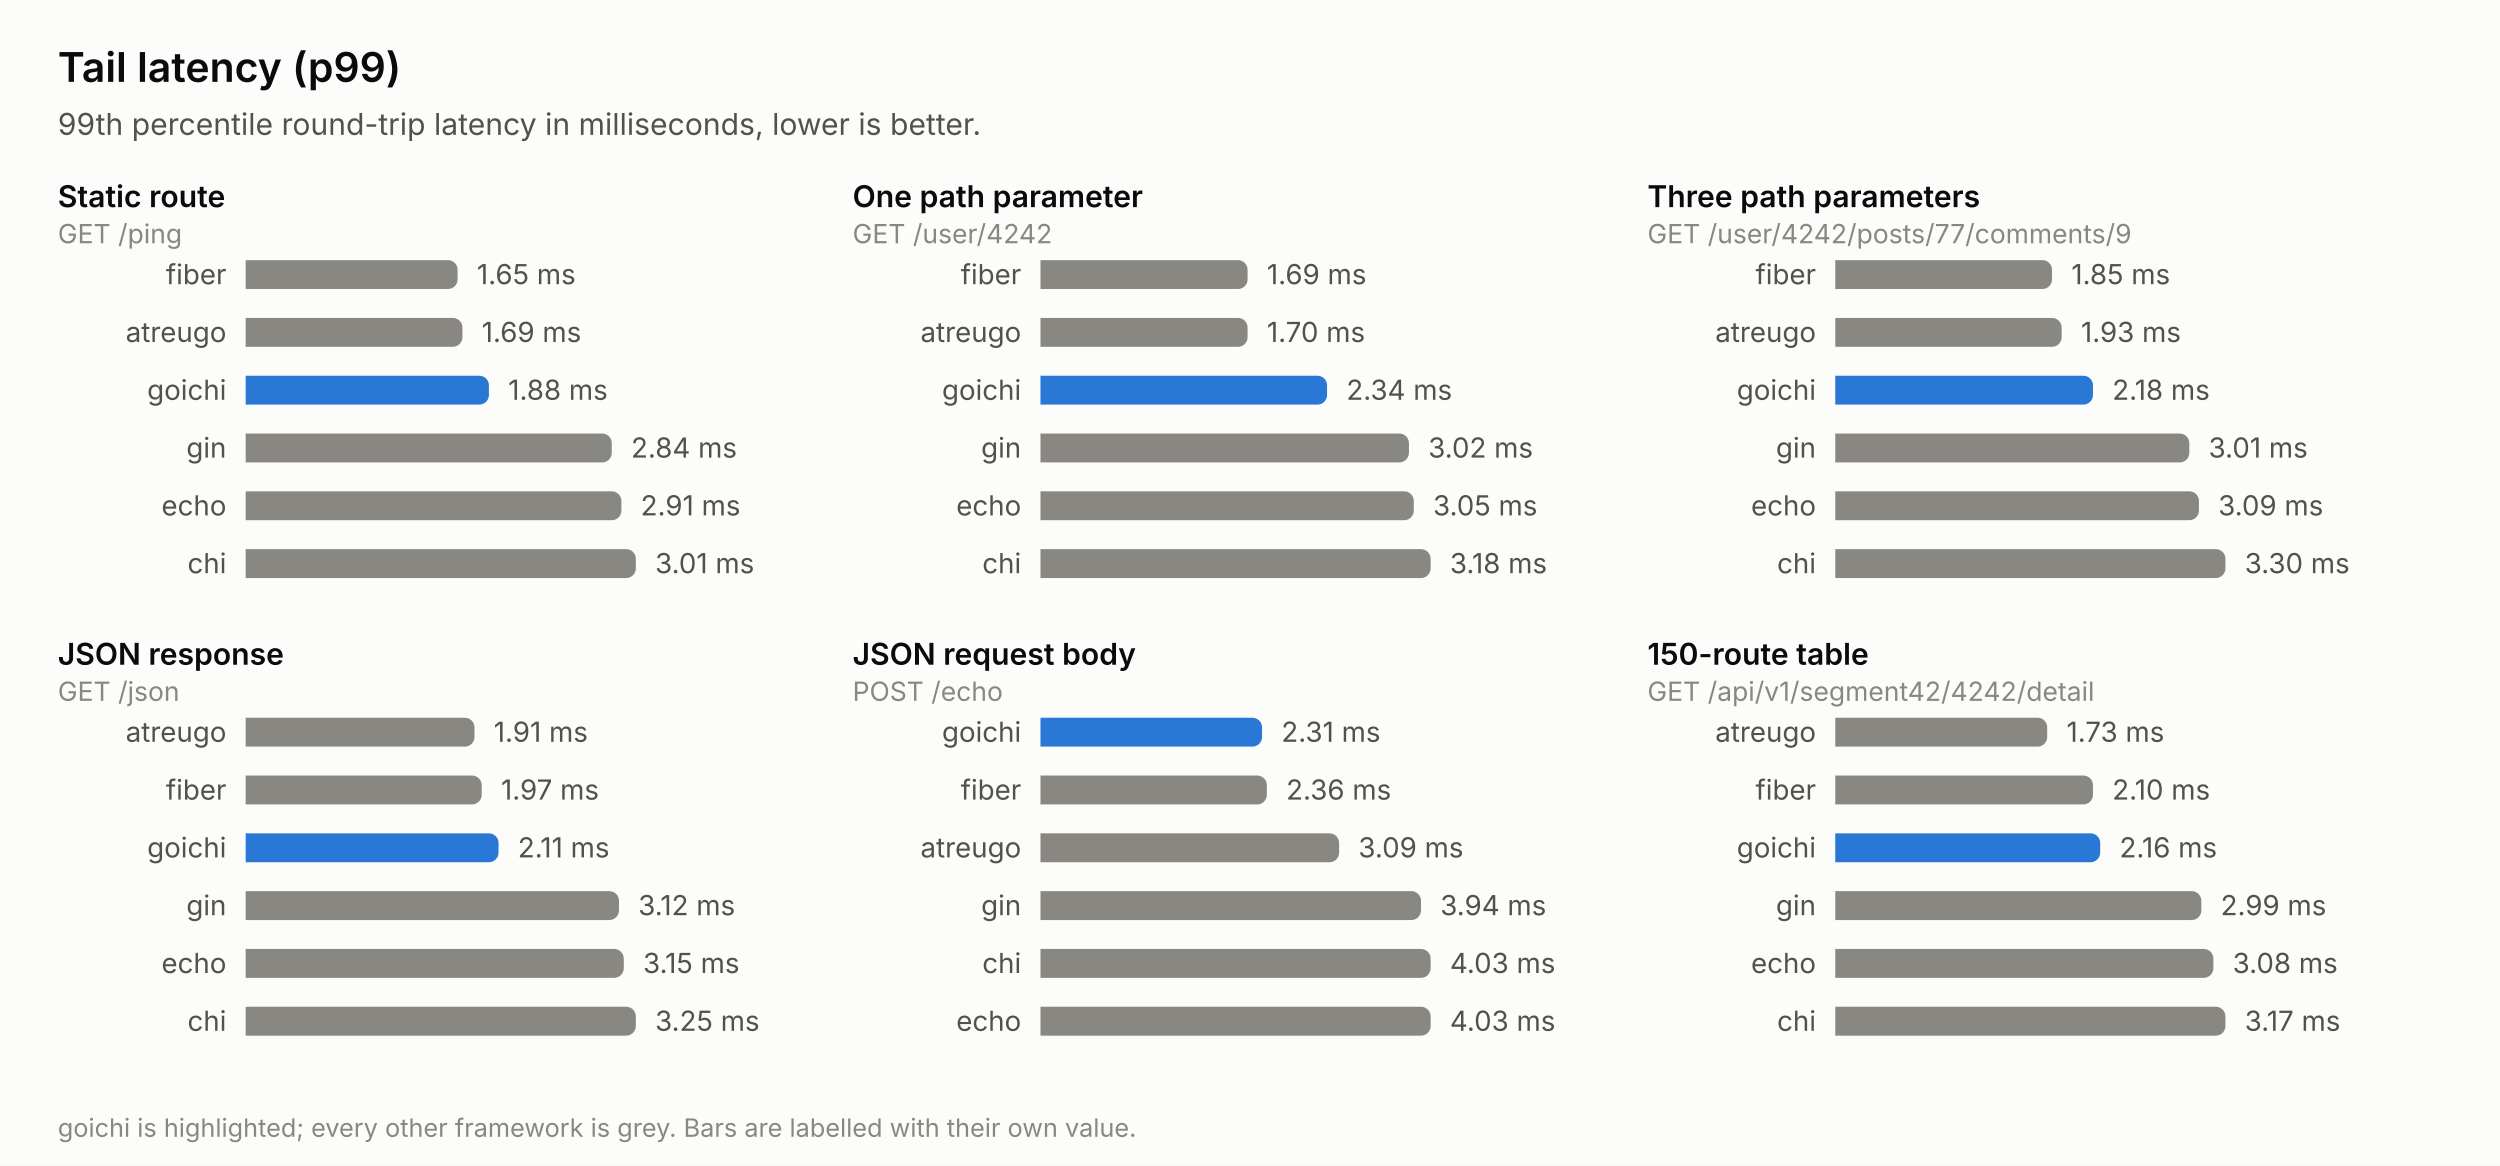
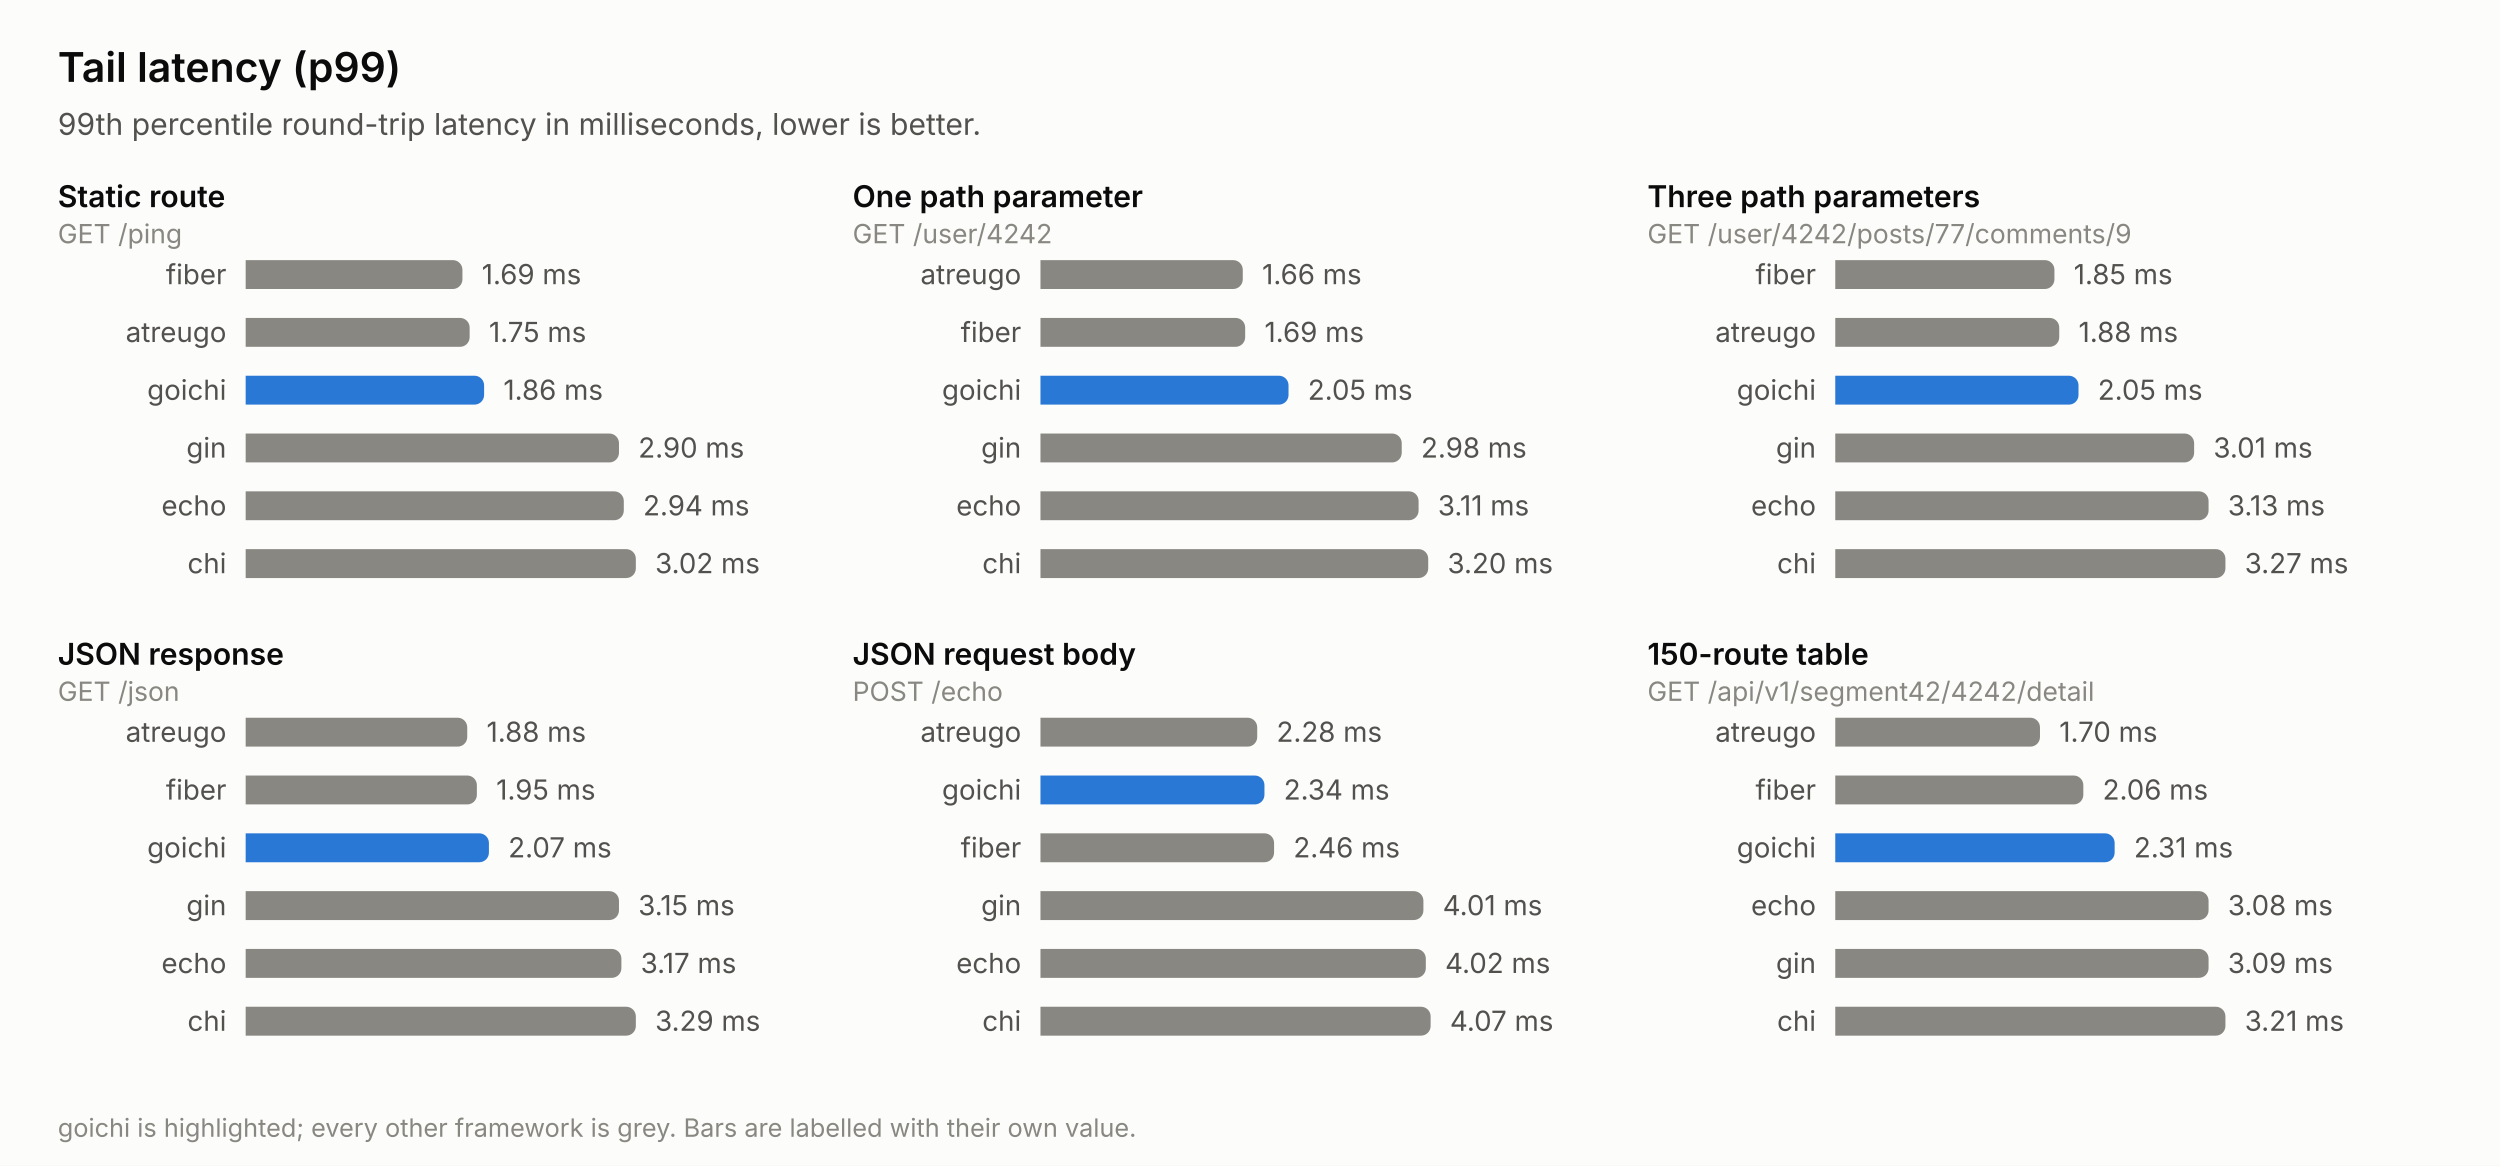
<svg xmlns="http://www.w3.org/2000/svg" width="1038" height="484" viewBox="0 0 1038 484" role="img" aria-label="Tail latency (p99)">
  <style>
    .gb-surface { fill: #fcfcfb; }
    .gb-title { font: 600 17px system-ui, -apple-system, "Segoe UI", sans-serif; fill: #0b0b0b; }
    .gb-subtitle { font: 400 12.5px system-ui, -apple-system, "Segoe UI", sans-serif; fill: #52514e; }
    .gb-panel-title { font: 600 12.5px system-ui, -apple-system, "Segoe UI", sans-serif; fill: #0b0b0b; }
    .gb-panel-note { font: 400 11px system-ui, -apple-system, "Segoe UI", sans-serif; fill: #898781; }
    .gb-row-label { font: 400 11.5px system-ui, -apple-system, "Segoe UI", sans-serif; fill: #52514e; text-anchor: end; }
    .gb-row-value { font: 400 11.5px system-ui, -apple-system, "Segoe UI", sans-serif; fill: #52514e; font-variant-numeric: tabular-nums; }
    .gb-row-missing { font: 400 11.5px system-ui, -apple-system, "Segoe UI", sans-serif; fill: #898781; }
    .gb-footnote { font: 400 10.5px system-ui, -apple-system, "Segoe UI", sans-serif; fill: #898781; }
    .gb-bar { fill: #898781; }
    .gb-bar.gb-accent { fill: #2a78d6; }
    @media (prefers-color-scheme: dark) {
      .gb-surface { fill: #1a1a19; }
      .gb-title { fill: #ffffff; }
      .gb-subtitle, .gb-row-label, .gb-row-value { fill: #c3c2b7; }
      .gb-panel-title { fill: #ffffff; }
      .gb-bar.gb-accent { fill: #3987e5; }
    }
  </style>
  <rect width="1038" height="484" class="gb-surface" />
  <text x="24" y="34" class="gb-title">Tail latency (p99)</text>
  <text x="24" y="56" class="gb-subtitle">99th percentile round-trip latency in milliseconds, lower is better.</text>
  <text x="24" y="86" class="gb-panel-title">Static route</text>
  <text x="24" y="101" class="gb-panel-note">GET /ping</text>
  <text x="94" y="118" class="gb-row-label">fiber</text>
-   <path d="M102 108 H186 a4 4 0 0 1 4 4 V116 a4 4 0 0 1 -4 4 H102 Z" class="gb-bar" />
-   <text x="198" y="118" class="gb-row-value">1.65 ms</text>
+   <path d="M102 108 H188 a4 4 0 0 1 4 4 V116 a4 4 0 0 1 -4 4 H102 Z" class="gb-bar" />
+   <text x="200" y="118" class="gb-row-value">1.69 ms</text>
  <text x="94" y="142" class="gb-row-label">atreugo</text>
-   <path d="M102 132 H188 a4 4 0 0 1 4 4 V140 a4 4 0 0 1 -4 4 H102 Z" class="gb-bar" />
-   <text x="200" y="142" class="gb-row-value">1.69 ms</text>
+   <path d="M102 132 H191 a4 4 0 0 1 4 4 V140 a4 4 0 0 1 -4 4 H102 Z" class="gb-bar" />
+   <text x="203" y="142" class="gb-row-value">1.75 ms</text>
  <text x="94" y="166" class="gb-row-label">goichi</text>
-   <path d="M102 156 H199 a4 4 0 0 1 4 4 V164 a4 4 0 0 1 -4 4 H102 Z" class="gb-bar gb-accent" />
-   <text x="211" y="166" class="gb-row-value">1.88 ms</text>
+   <path d="M102 156 H197 a4 4 0 0 1 4 4 V164 a4 4 0 0 1 -4 4 H102 Z" class="gb-bar gb-accent" />
+   <text x="209" y="166" class="gb-row-value">1.86 ms</text>
  <text x="94" y="190" class="gb-row-label">gin</text>
-   <path d="M102 180 H250 a4 4 0 0 1 4 4 V188 a4 4 0 0 1 -4 4 H102 Z" class="gb-bar" />
-   <text x="262" y="190" class="gb-row-value">2.84 ms</text>
+   <path d="M102 180 H253 a4 4 0 0 1 4 4 V188 a4 4 0 0 1 -4 4 H102 Z" class="gb-bar" />
+   <text x="265" y="190" class="gb-row-value">2.90 ms</text>
  <text x="94" y="214" class="gb-row-label">echo</text>
-   <path d="M102 204 H254 a4 4 0 0 1 4 4 V212 a4 4 0 0 1 -4 4 H102 Z" class="gb-bar" />
-   <text x="266" y="214" class="gb-row-value">2.91 ms</text>
+   <path d="M102 204 H255 a4 4 0 0 1 4 4 V212 a4 4 0 0 1 -4 4 H102 Z" class="gb-bar" />
+   <text x="267" y="214" class="gb-row-value">2.94 ms</text>
  <text x="94" y="238" class="gb-row-label">chi</text>
  <path d="M102 228 H260 a4 4 0 0 1 4 4 V236 a4 4 0 0 1 -4 4 H102 Z" class="gb-bar" />
-   <text x="272" y="238" class="gb-row-value">3.01 ms</text>
+   <text x="272" y="238" class="gb-row-value">3.02 ms</text>
  <text x="354" y="86" class="gb-panel-title">One path parameter</text>
  <text x="354" y="101" class="gb-panel-note">GET /user/4242</text>
-   <text x="424" y="118" class="gb-row-label">fiber</text>
-   <path d="M432 108 H514 a4 4 0 0 1 4 4 V116 a4 4 0 0 1 -4 4 H432 Z" class="gb-bar" />
-   <text x="526" y="118" class="gb-row-value">1.69 ms</text>
-   <text x="424" y="142" class="gb-row-label">atreugo</text>
-   <path d="M432 132 H514 a4 4 0 0 1 4 4 V140 a4 4 0 0 1 -4 4 H432 Z" class="gb-bar" />
-   <text x="526" y="142" class="gb-row-value">1.70 ms</text>
+   <text x="424" y="118" class="gb-row-label">atreugo</text>
+   <path d="M432 108 H512 a4 4 0 0 1 4 4 V116 a4 4 0 0 1 -4 4 H432 Z" class="gb-bar" />
+   <text x="524" y="118" class="gb-row-value">1.66 ms</text>
+   <text x="424" y="142" class="gb-row-label">fiber</text>
+   <path d="M432 132 H513 a4 4 0 0 1 4 4 V140 a4 4 0 0 1 -4 4 H432 Z" class="gb-bar" />
+   <text x="525" y="142" class="gb-row-value">1.69 ms</text>
  <text x="424" y="166" class="gb-row-label">goichi</text>
-   <path d="M432 156 H547 a4 4 0 0 1 4 4 V164 a4 4 0 0 1 -4 4 H432 Z" class="gb-bar gb-accent" />
-   <text x="559" y="166" class="gb-row-value">2.34 ms</text>
+   <path d="M432 156 H531 a4 4 0 0 1 4 4 V164 a4 4 0 0 1 -4 4 H432 Z" class="gb-bar gb-accent" />
+   <text x="543" y="166" class="gb-row-value">2.05 ms</text>
  <text x="424" y="190" class="gb-row-label">gin</text>
-   <path d="M432 180 H581 a4 4 0 0 1 4 4 V188 a4 4 0 0 1 -4 4 H432 Z" class="gb-bar" />
-   <text x="593" y="190" class="gb-row-value">3.02 ms</text>
+   <path d="M432 180 H578 a4 4 0 0 1 4 4 V188 a4 4 0 0 1 -4 4 H432 Z" class="gb-bar" />
+   <text x="590" y="190" class="gb-row-value">2.98 ms</text>
  <text x="424" y="214" class="gb-row-label">echo</text>
-   <path d="M432 204 H583 a4 4 0 0 1 4 4 V212 a4 4 0 0 1 -4 4 H432 Z" class="gb-bar" />
-   <text x="595" y="214" class="gb-row-value">3.05 ms</text>
+   <path d="M432 204 H585 a4 4 0 0 1 4 4 V212 a4 4 0 0 1 -4 4 H432 Z" class="gb-bar" />
+   <text x="597" y="214" class="gb-row-value">3.11 ms</text>
  <text x="424" y="238" class="gb-row-label">chi</text>
-   <path d="M432 228 H590 a4 4 0 0 1 4 4 V236 a4 4 0 0 1 -4 4 H432 Z" class="gb-bar" />
-   <text x="602" y="238" class="gb-row-value">3.18 ms</text>
+   <path d="M432 228 H589 a4 4 0 0 1 4 4 V236 a4 4 0 0 1 -4 4 H432 Z" class="gb-bar" />
+   <text x="601" y="238" class="gb-row-value">3.20 ms</text>
  <text x="684" y="86" class="gb-panel-title">Three path parameters</text>
  <text x="684" y="101" class="gb-panel-note">GET /user/4242/posts/77/comments/9</text>
  <text x="754" y="118" class="gb-row-label">fiber</text>
-   <path d="M762 108 H848 a4 4 0 0 1 4 4 V116 a4 4 0 0 1 -4 4 H762 Z" class="gb-bar" />
-   <text x="860" y="118" class="gb-row-value">1.85 ms</text>
+   <path d="M762 108 H849 a4 4 0 0 1 4 4 V116 a4 4 0 0 1 -4 4 H762 Z" class="gb-bar" />
+   <text x="861" y="118" class="gb-row-value">1.85 ms</text>
  <text x="754" y="142" class="gb-row-label">atreugo</text>
-   <path d="M762 132 H852 a4 4 0 0 1 4 4 V140 a4 4 0 0 1 -4 4 H762 Z" class="gb-bar" />
-   <text x="864" y="142" class="gb-row-value">1.93 ms</text>
+   <path d="M762 132 H851 a4 4 0 0 1 4 4 V140 a4 4 0 0 1 -4 4 H762 Z" class="gb-bar" />
+   <text x="863" y="142" class="gb-row-value">1.88 ms</text>
  <text x="754" y="166" class="gb-row-label">goichi</text>
-   <path d="M762 156 H865 a4 4 0 0 1 4 4 V164 a4 4 0 0 1 -4 4 H762 Z" class="gb-bar gb-accent" />
-   <text x="877" y="166" class="gb-row-value">2.18 ms</text>
+   <path d="M762 156 H859 a4 4 0 0 1 4 4 V164 a4 4 0 0 1 -4 4 H762 Z" class="gb-bar gb-accent" />
+   <text x="871" y="166" class="gb-row-value">2.05 ms</text>
  <text x="754" y="190" class="gb-row-label">gin</text>
-   <path d="M762 180 H905 a4 4 0 0 1 4 4 V188 a4 4 0 0 1 -4 4 H762 Z" class="gb-bar" />
-   <text x="917" y="190" class="gb-row-value">3.01 ms</text>
+   <path d="M762 180 H907 a4 4 0 0 1 4 4 V188 a4 4 0 0 1 -4 4 H762 Z" class="gb-bar" />
+   <text x="919" y="190" class="gb-row-value">3.01 ms</text>
  <text x="754" y="214" class="gb-row-label">echo</text>
-   <path d="M762 204 H909 a4 4 0 0 1 4 4 V212 a4 4 0 0 1 -4 4 H762 Z" class="gb-bar" />
-   <text x="921" y="214" class="gb-row-value">3.09 ms</text>
+   <path d="M762 204 H913 a4 4 0 0 1 4 4 V212 a4 4 0 0 1 -4 4 H762 Z" class="gb-bar" />
+   <text x="925" y="214" class="gb-row-value">3.13 ms</text>
  <text x="754" y="238" class="gb-row-label">chi</text>
  <path d="M762 228 H920 a4 4 0 0 1 4 4 V236 a4 4 0 0 1 -4 4 H762 Z" class="gb-bar" />
-   <text x="932" y="238" class="gb-row-value">3.30 ms</text>
+   <text x="932" y="238" class="gb-row-value">3.27 ms</text>
  <text x="24" y="276" class="gb-panel-title">JSON response</text>
  <text x="24" y="291" class="gb-panel-note">GET /json</text>
  <text x="94" y="308" class="gb-row-label">atreugo</text>
-   <path d="M102 298 H193 a4 4 0 0 1 4 4 V306 a4 4 0 0 1 -4 4 H102 Z" class="gb-bar" />
-   <text x="205" y="308" class="gb-row-value">1.91 ms</text>
+   <path d="M102 298 H190 a4 4 0 0 1 4 4 V306 a4 4 0 0 1 -4 4 H102 Z" class="gb-bar" />
+   <text x="202" y="308" class="gb-row-value">1.88 ms</text>
  <text x="94" y="332" class="gb-row-label">fiber</text>
-   <path d="M102 322 H196 a4 4 0 0 1 4 4 V330 a4 4 0 0 1 -4 4 H102 Z" class="gb-bar" />
-   <text x="208" y="332" class="gb-row-value">1.97 ms</text>
+   <path d="M102 322 H194 a4 4 0 0 1 4 4 V330 a4 4 0 0 1 -4 4 H102 Z" class="gb-bar" />
+   <text x="206" y="332" class="gb-row-value">1.95 ms</text>
  <text x="94" y="356" class="gb-row-label">goichi</text>
-   <path d="M102 346 H203 a4 4 0 0 1 4 4 V354 a4 4 0 0 1 -4 4 H102 Z" class="gb-bar gb-accent" />
-   <text x="215" y="356" class="gb-row-value">2.11 ms</text>
+   <path d="M102 346 H199 a4 4 0 0 1 4 4 V354 a4 4 0 0 1 -4 4 H102 Z" class="gb-bar gb-accent" />
+   <text x="211" y="356" class="gb-row-value">2.07 ms</text>
  <text x="94" y="380" class="gb-row-label">gin</text>
  <path d="M102 370 H253 a4 4 0 0 1 4 4 V378 a4 4 0 0 1 -4 4 H102 Z" class="gb-bar" />
-   <text x="265" y="380" class="gb-row-value">3.12 ms</text>
+   <text x="265" y="380" class="gb-row-value">3.15 ms</text>
  <text x="94" y="404" class="gb-row-label">echo</text>
-   <path d="M102 394 H255 a4 4 0 0 1 4 4 V402 a4 4 0 0 1 -4 4 H102 Z" class="gb-bar" />
-   <text x="267" y="404" class="gb-row-value">3.15 ms</text>
+   <path d="M102 394 H254 a4 4 0 0 1 4 4 V402 a4 4 0 0 1 -4 4 H102 Z" class="gb-bar" />
+   <text x="266" y="404" class="gb-row-value">3.17 ms</text>
  <text x="94" y="428" class="gb-row-label">chi</text>
  <path d="M102 418 H260 a4 4 0 0 1 4 4 V426 a4 4 0 0 1 -4 4 H102 Z" class="gb-bar" />
-   <text x="272" y="428" class="gb-row-value">3.25 ms</text>
+   <text x="272" y="428" class="gb-row-value">3.29 ms</text>
  <text x="354" y="276" class="gb-panel-title">JSON request body</text>
  <text x="354" y="291" class="gb-panel-note">POST /echo</text>
-   <text x="424" y="308" class="gb-row-label">goichi</text>
-   <path d="M432 298 H520 a4 4 0 0 1 4 4 V306 a4 4 0 0 1 -4 4 H432 Z" class="gb-bar gb-accent" />
-   <text x="532" y="308" class="gb-row-value">2.31 ms</text>
-   <text x="424" y="332" class="gb-row-label">fiber</text>
-   <path d="M432 322 H522 a4 4 0 0 1 4 4 V330 a4 4 0 0 1 -4 4 H432 Z" class="gb-bar" />
-   <text x="534" y="332" class="gb-row-value">2.36 ms</text>
-   <text x="424" y="356" class="gb-row-label">atreugo</text>
-   <path d="M432 346 H552 a4 4 0 0 1 4 4 V354 a4 4 0 0 1 -4 4 H432 Z" class="gb-bar" />
-   <text x="564" y="356" class="gb-row-value">3.09 ms</text>
+   <text x="424" y="308" class="gb-row-label">atreugo</text>
+   <path d="M432 298 H518 a4 4 0 0 1 4 4 V306 a4 4 0 0 1 -4 4 H432 Z" class="gb-bar" />
+   <text x="530" y="308" class="gb-row-value">2.28 ms</text>
+   <text x="424" y="332" class="gb-row-label">goichi</text>
+   <path d="M432 322 H521 a4 4 0 0 1 4 4 V330 a4 4 0 0 1 -4 4 H432 Z" class="gb-bar gb-accent" />
+   <text x="533" y="332" class="gb-row-value">2.34 ms</text>
+   <text x="424" y="356" class="gb-row-label">fiber</text>
+   <path d="M432 346 H525 a4 4 0 0 1 4 4 V354 a4 4 0 0 1 -4 4 H432 Z" class="gb-bar" />
+   <text x="537" y="356" class="gb-row-value">2.46 ms</text>
  <text x="424" y="380" class="gb-row-label">gin</text>
-   <path d="M432 370 H586 a4 4 0 0 1 4 4 V378 a4 4 0 0 1 -4 4 H432 Z" class="gb-bar" />
-   <text x="598" y="380" class="gb-row-value">3.94 ms</text>
-   <text x="424" y="404" class="gb-row-label">chi</text>
-   <path d="M432 394 H590 a4 4 0 0 1 4 4 V402 a4 4 0 0 1 -4 4 H432 Z" class="gb-bar" />
-   <text x="602" y="404" class="gb-row-value">4.03 ms</text>
-   <text x="424" y="428" class="gb-row-label">echo</text>
+   <path d="M432 370 H587 a4 4 0 0 1 4 4 V378 a4 4 0 0 1 -4 4 H432 Z" class="gb-bar" />
+   <text x="599" y="380" class="gb-row-value">4.01 ms</text>
+   <text x="424" y="404" class="gb-row-label">echo</text>
+   <path d="M432 394 H588 a4 4 0 0 1 4 4 V402 a4 4 0 0 1 -4 4 H432 Z" class="gb-bar" />
+   <text x="600" y="404" class="gb-row-value">4.02 ms</text>
+   <text x="424" y="428" class="gb-row-label">chi</text>
  <path d="M432 418 H590 a4 4 0 0 1 4 4 V426 a4 4 0 0 1 -4 4 H432 Z" class="gb-bar" />
-   <text x="602" y="428" class="gb-row-value">4.03 ms</text>
+   <text x="602" y="428" class="gb-row-value">4.07 ms</text>
  <text x="684" y="276" class="gb-panel-title">150-route table</text>
  <text x="684" y="291" class="gb-panel-note">GET /api/v1/segment42/4242/detail</text>
  <text x="754" y="308" class="gb-row-label">atreugo</text>
-   <path d="M762 298 H846 a4 4 0 0 1 4 4 V306 a4 4 0 0 1 -4 4 H762 Z" class="gb-bar" />
-   <text x="858" y="308" class="gb-row-value">1.73 ms</text>
+   <path d="M762 298 H843 a4 4 0 0 1 4 4 V306 a4 4 0 0 1 -4 4 H762 Z" class="gb-bar" />
+   <text x="855" y="308" class="gb-row-value">1.70 ms</text>
  <text x="754" y="332" class="gb-row-label">fiber</text>
-   <path d="M762 322 H865 a4 4 0 0 1 4 4 V330 a4 4 0 0 1 -4 4 H762 Z" class="gb-bar" />
-   <text x="877" y="332" class="gb-row-value">2.10 ms</text>
+   <path d="M762 322 H861 a4 4 0 0 1 4 4 V330 a4 4 0 0 1 -4 4 H762 Z" class="gb-bar" />
+   <text x="873" y="332" class="gb-row-value">2.06 ms</text>
  <text x="754" y="356" class="gb-row-label">goichi</text>
-   <path d="M762 346 H868 a4 4 0 0 1 4 4 V354 a4 4 0 0 1 -4 4 H762 Z" class="gb-bar gb-accent" />
-   <text x="880" y="356" class="gb-row-value">2.16 ms</text>
-   <text x="754" y="380" class="gb-row-label">gin</text>
-   <path d="M762 370 H910 a4 4 0 0 1 4 4 V378 a4 4 0 0 1 -4 4 H762 Z" class="gb-bar" />
-   <text x="922" y="380" class="gb-row-value">2.99 ms</text>
-   <text x="754" y="404" class="gb-row-label">echo</text>
-   <path d="M762 394 H915 a4 4 0 0 1 4 4 V402 a4 4 0 0 1 -4 4 H762 Z" class="gb-bar" />
-   <text x="927" y="404" class="gb-row-value">3.08 ms</text>
+   <path d="M762 346 H874 a4 4 0 0 1 4 4 V354 a4 4 0 0 1 -4 4 H762 Z" class="gb-bar gb-accent" />
+   <text x="886" y="356" class="gb-row-value">2.31 ms</text>
+   <text x="754" y="380" class="gb-row-label">echo</text>
+   <path d="M762 370 H913 a4 4 0 0 1 4 4 V378 a4 4 0 0 1 -4 4 H762 Z" class="gb-bar" />
+   <text x="925" y="380" class="gb-row-value">3.08 ms</text>
+   <text x="754" y="404" class="gb-row-label">gin</text>
+   <path d="M762 394 H913 a4 4 0 0 1 4 4 V402 a4 4 0 0 1 -4 4 H762 Z" class="gb-bar" />
+   <text x="925" y="404" class="gb-row-value">3.09 ms</text>
  <text x="754" y="428" class="gb-row-label">chi</text>
  <path d="M762 418 H920 a4 4 0 0 1 4 4 V426 a4 4 0 0 1 -4 4 H762 Z" class="gb-bar" />
-   <text x="932" y="428" class="gb-row-value">3.17 ms</text>
+   <text x="932" y="428" class="gb-row-value">3.21 ms</text>
  <text x="24" y="472" class="gb-footnote">goichi is highlighted; every other framework is grey. Bars are labelled with their own value.</text>
</svg>
